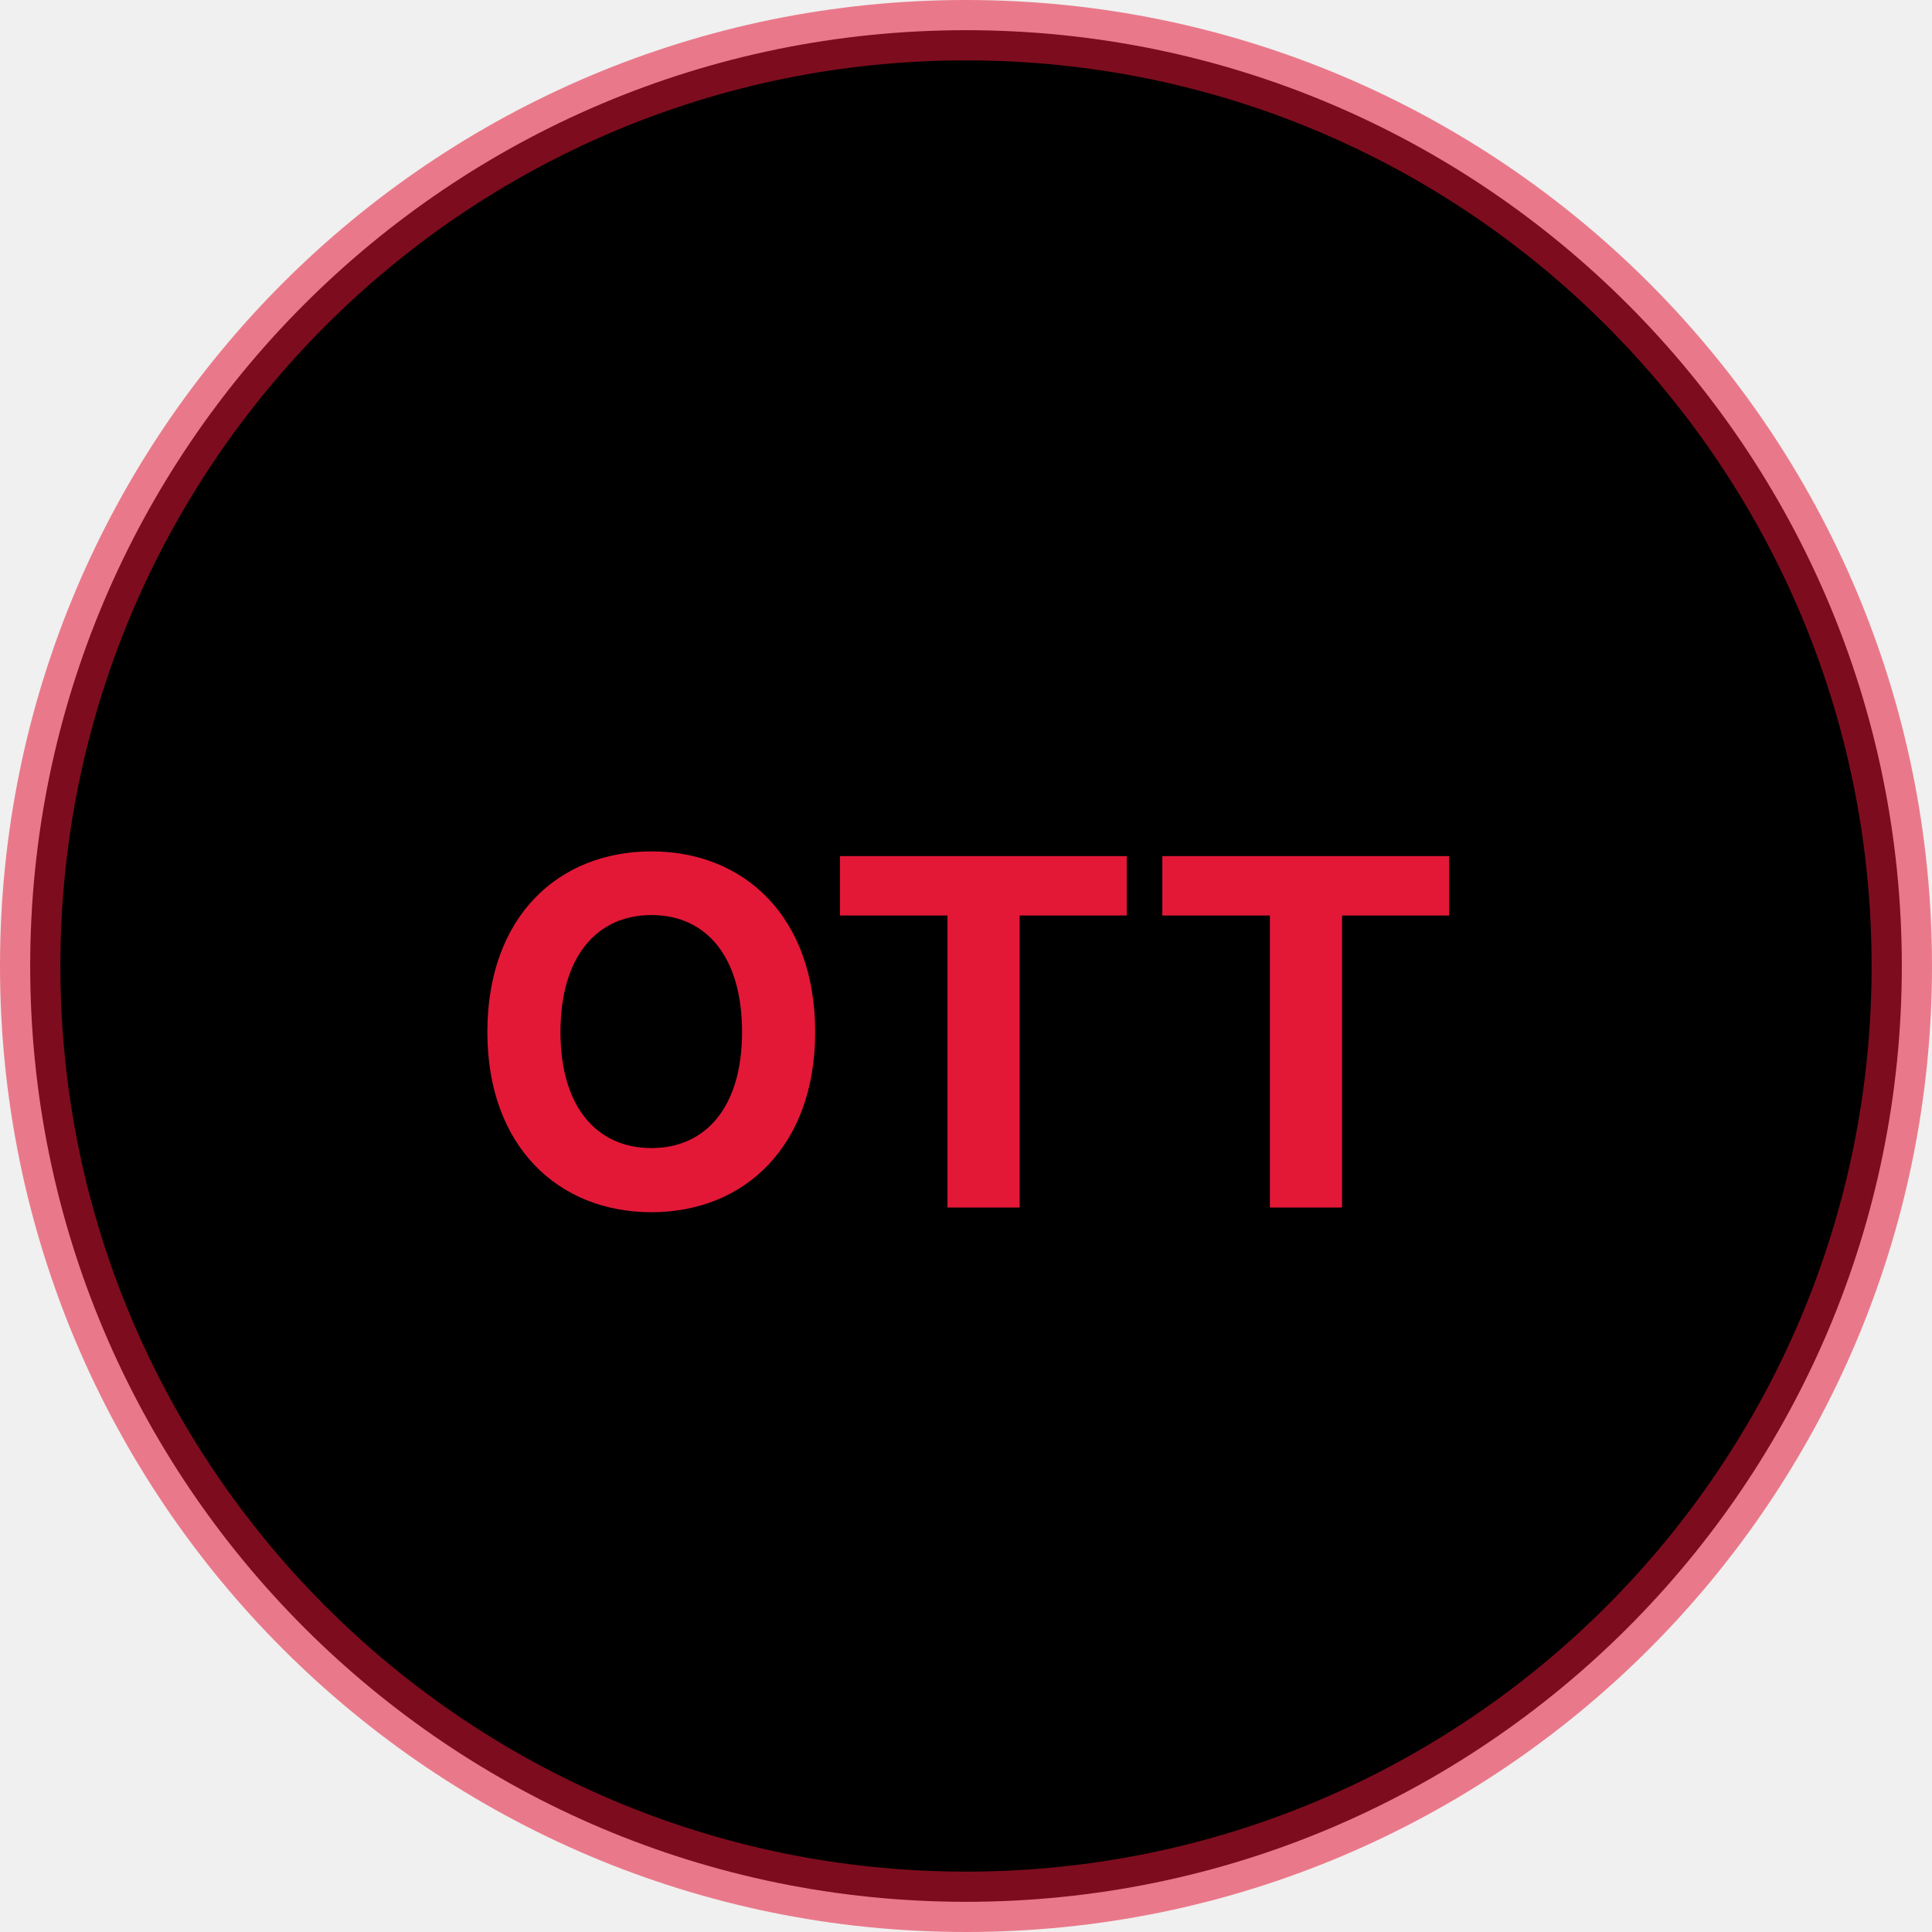
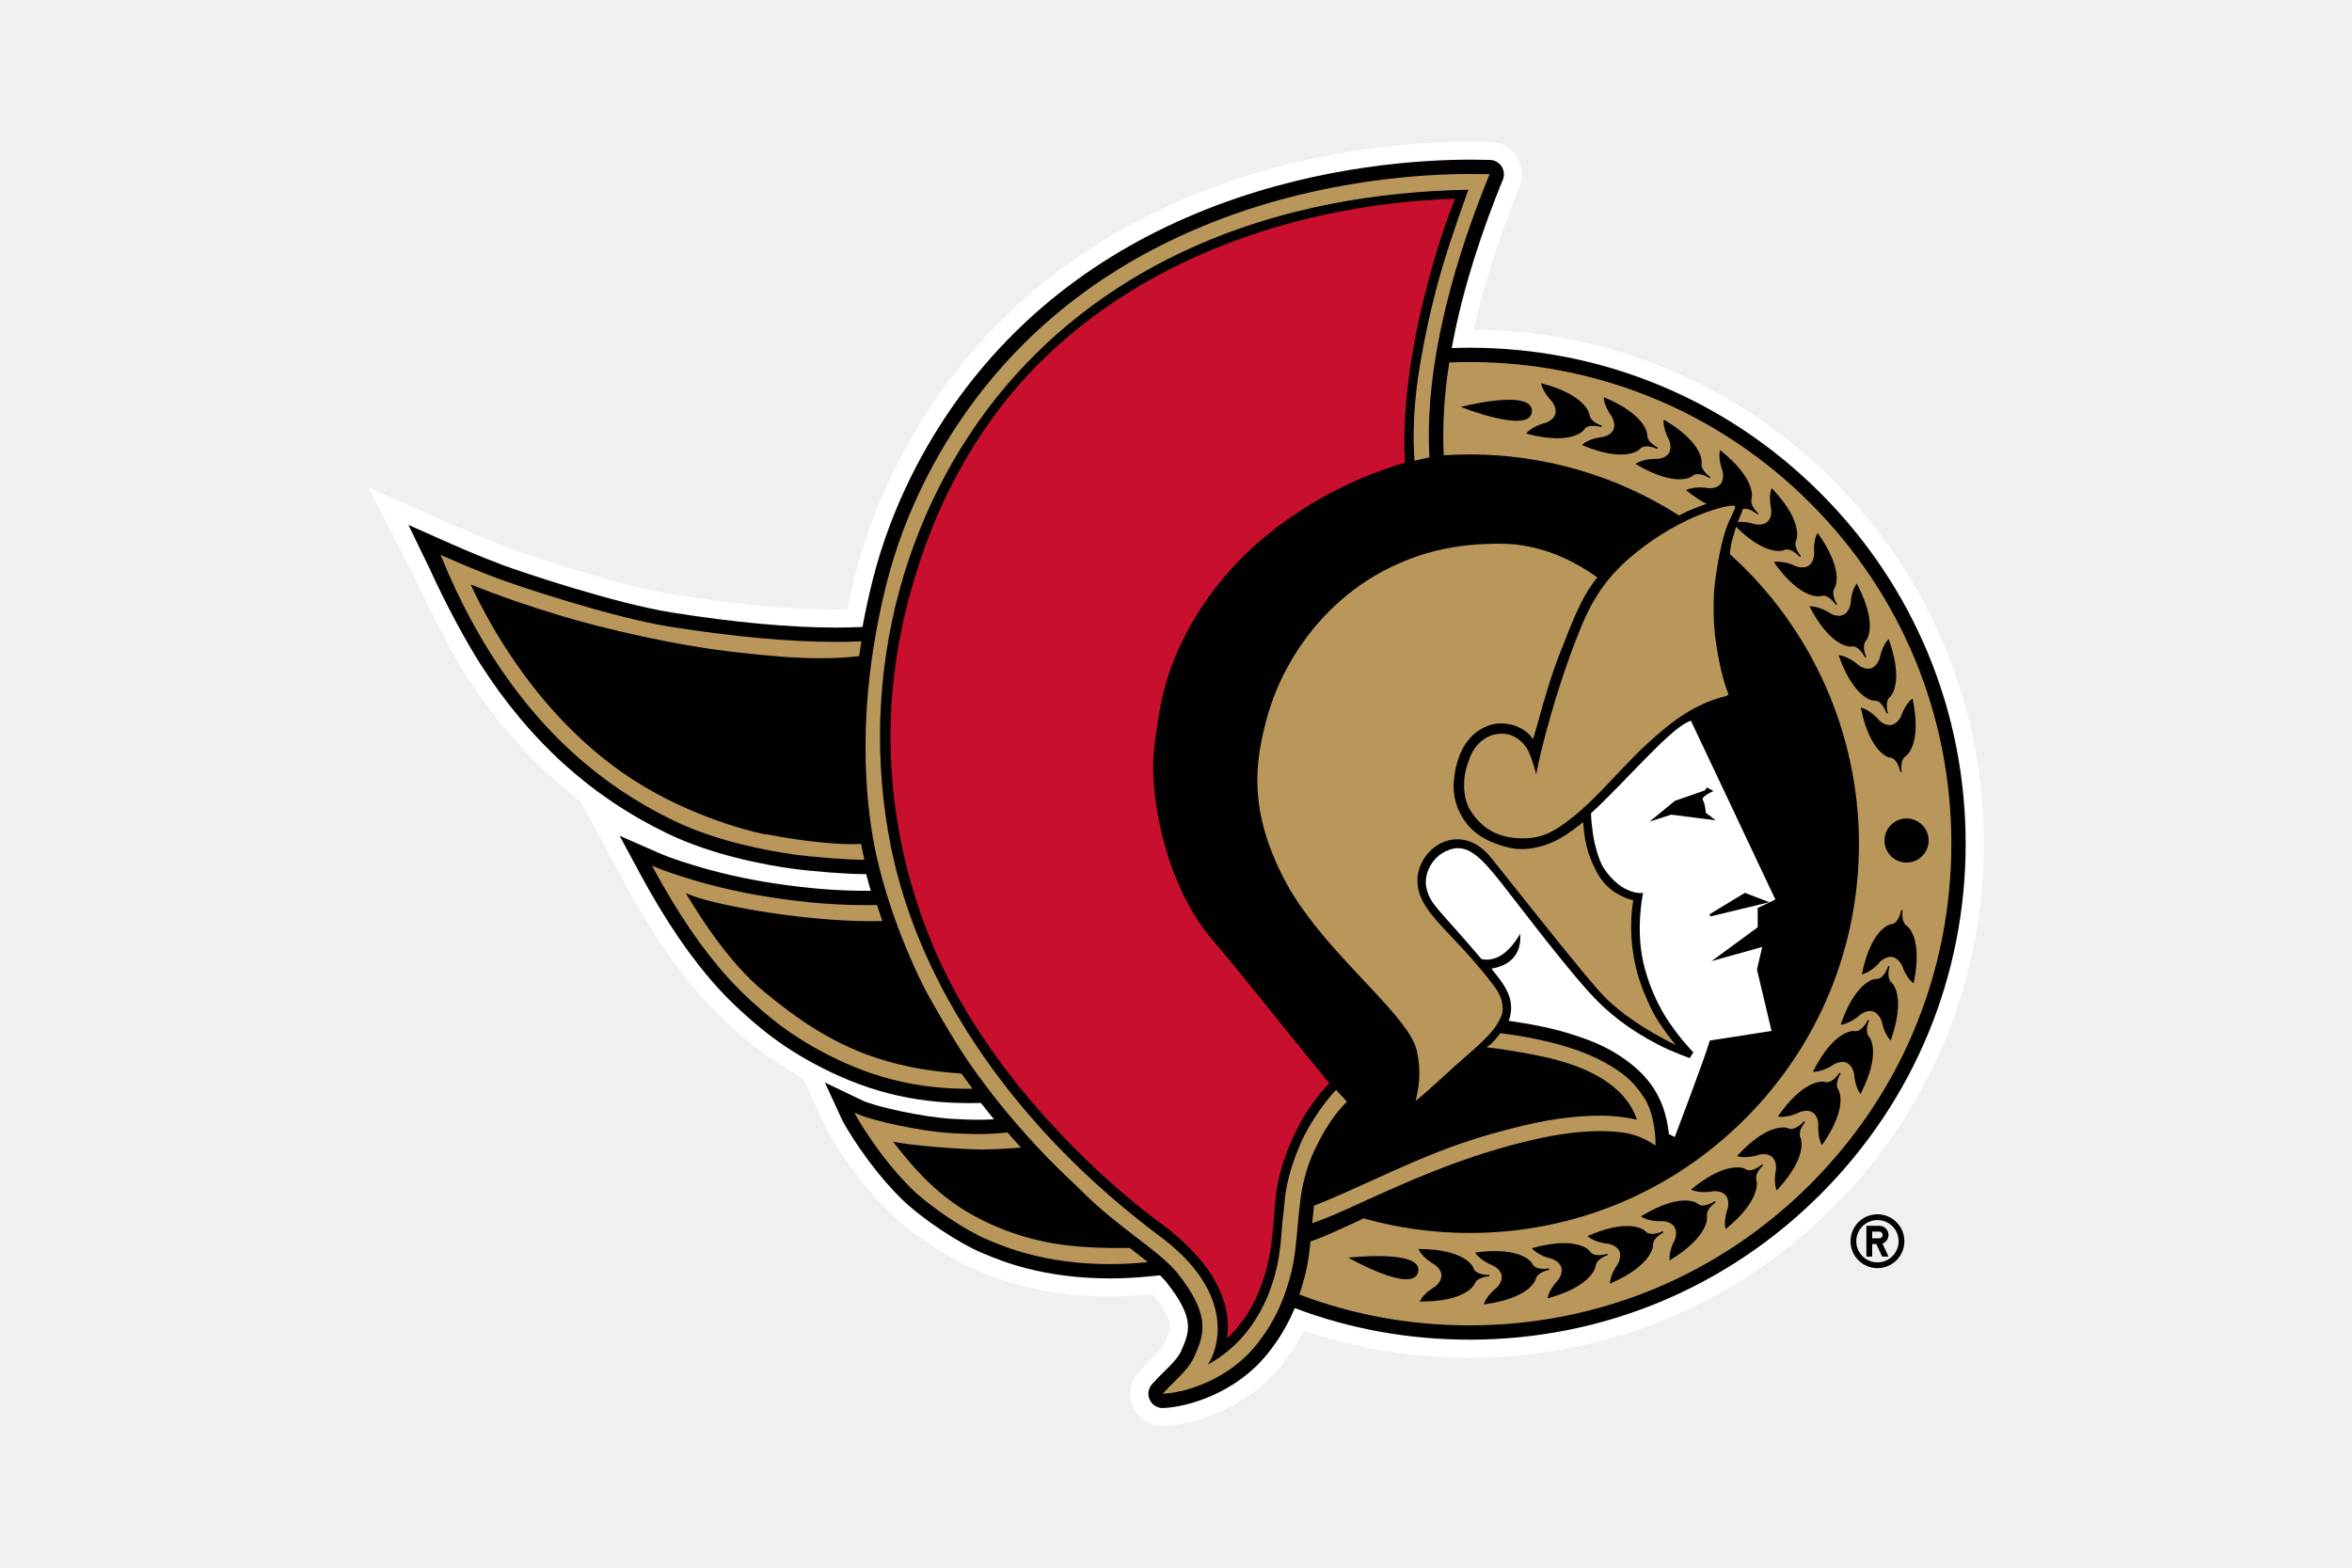
- <svg xmlns="http://www.w3.org/2000/svg" viewBox="0 0 64 64" role="img" aria-label="Ottawa Senators">
-   <circle cx="32" cy="32" r="31" fill="#000" />
-   <circle cx="32" cy="32" r="31" fill="none" stroke="rgba(227,24,55,0.55)" stroke-width="2" />
-   <text x="32" y="40" text-anchor="middle" font-family="system-ui,-apple-system,sans-serif" font-size="16" font-weight="700" fill="#E31837">OTT</text>
+ <svg xmlns="http://www.w3.org/2000/svg" viewBox="0 0 960 640">
+   <path fill="#fff" d="M748.218 196.054c-39.23-39.226-91.255-61.013-146.66-61.453 3.991-18.268 10.201-37.769 18.534-58.125l.153-.385a13.22 13.22 0 0 0-1.19-12.201 13.22 13.22 0 0 0-10.702-5.964l-.388-.01q-3.76-.105-7.523-.105c-20.775 0-62.212 2.477-106.325 19.078-46.614 17.54-83.895 45.824-110.819 84.073-11.098 15.769-26.052 41.428-34.258 74.118a309 309 0 0 0-3.119 13.714q-2.297.045-4.613.044c-18.42 0-40.6-2.032-65.91-6.053-22.485-3.576-59.93-16.1-67.977-19.144a396 396 0 0 1-17.444-7.091l-6.793-3-32.864-14.592 19.746 38.471c7.68 16.376 14.696 29.642 19.855 37.7 13.44 20.985 28.97 38.188 46.988 51.964l17.967 33.274c10.57 19.602 21.281 35.274 32.737 47.921 6.375 7.034 13.432 13.209 18.224 17.147 6.602 5.429 13.98 10.387 21.934 14.735l9.36 20.295c.985 2.128 10.858 19.549 25.462 34.019 9.428 9.34 26.117 19.986 35.14 23.675l1.111.467c6.874 2.913 25.128 10.645 54.188 10.645 5.374 0 11.02-.293 16.79-.864l.733-.074c4.351 5.534 6.62 9.669 6.933 12.62.231 2.124-.575 4.095-2.145 7.64-.824 1.662-2.922 3.728-5.35 6.123l-.097.096c-1.448 1.431-3.09 3.053-4.696 4.85l-.467.522a13.15 13.15 0 0 0-2.037 14.575c2.198 4.513 6.86 7.43 11.88 7.43.274 0 .548-.008.832-.022l.694-.047c10.51-.659 32.204-6.59 46.844-24.653 3.671-4.53 6.764-9.235 9.35-14.25 21.515 7.339 44.2 11.058 67.544 11.058 56.051 0 108.742-21.83 148.378-61.461 39.632-39.64 61.462-92.332 61.462-148.383s-21.83-108.741-61.462-148.377Z" />
+   <path fill="#010101" d="M743.012 201.261c-38.245-38.245-89.088-59.304-143.176-59.304-2.376 0-4.827.053-7.291.14 4.614-25.267 13.039-49.605 20.724-68.39l.152-.38a5.8 5.8 0 0 0 .404-2.764 5.843 5.843 0 0 0-5.663-5.278l-.402-.008q-3.657-.105-7.316-.106c-20.274 0-60.713 2.42-103.732 18.608-45.205 17.008-81.335 44.403-107.391 81.422-10.74 15.254-25.21 40.076-33.142 71.671a303 303 0 0 0-4.143 19.082l-.711.031c-3.266.144-6.636.218-10.016.218-18.81 0-41.376-2.067-67.07-6.145-23.034-3.662-61.227-16.431-69.425-19.531a411 411 0 0 1-20.082-8.235l-3.114-1.376-14.91-6.625 8.635 17.836c7.388 16.205 15.442 30.696 20.78 39.033 20.108 31.399 45.034 53.992 76.2 69.068 18.413 8.905 39.75 12.825 50.832 14.369 8.298 1.155 22.436 2.245 29.09 2.245h.009l1.283-.012a213 213 0 0 0 1.892 6.837q-.597.002-1.186.004c-12.7 0-24.133-.911-38.24-3.043-11.674-1.766-22.581-4.239-33.343-7.548-4.64-1.431-9.476-2.993-13.45-4.732l-16.322-7.153 8.465 15.678c10.29 19.07 20.666 34.272 31.716 46.469 6.075 6.702 12.839 12.62 17.444 16.406 6.384 5.25 13.544 10.038 21.28 14.233 20.884 11.308 40.557 16.355 63.778 16.355q.444-.002.902-.009l3.917-.036q2.61 3.357 5.31 6.642a96 96 0 0 1-6.357.201c-3.018 0-6.467-.123-10.85-.38-11.77-.693-31.141-4.94-36.47-7.483l-15.332-7.339 7.12 15.442c.873 1.874 10.336 18.376 23.968 31.882 8.56 8.477 24.399 18.681 32.803 22.114l1.138.479c6.493 2.752 23.748 10.06 51.309 10.06h.004c5.134 0 10.532-.278 16.057-.827l4.409-.441c1.016.994 1.906 1.958 2.642 2.886 11.732 14.836 9.428 20.16 5.883 28.163-1.352 2.839-3.907 5.355-6.864 8.273l-.086.086c-1.444 1.426-2.936 2.896-4.388 4.523l-.467.519a5.842 5.842 0 0 0 1.18 8.797c.946.614 2.05.94 3.177.94.122 0 .244 0 .37-.008l.694-.05c9.31-.58 28.55-5.86 41.585-21.938 5.285-6.52 8.77-12.864 11.23-18.82 22.57 8.559 46.586 12.903 71.382 12.903 54.083 0 104.93-21.063 143.175-59.308 38.245-38.244 59.303-89.092 59.303-143.171S781.257 239.505 743.01 201.26" />
+   <path fill="#b9975b" d="M796.471 344.433c0 52.523-20.453 101.901-57.594 139.043-37.137 37.136-86.514 57.593-139.037 57.593-24.185 0-47.533-4.239-69.472-12.581a112 112 0 0 0 2.363-8.081c1.082-4.221 1.688-8.817 2.177-13.658 2.032-.606 4.783-1.626 10.252-4.086 6.489-2.922 10.74-4.941 11.425-5.264 14.007 3.951 28.559 5.957 43.255 5.957 42.449 0 82.355-16.532 112.375-46.548 30.015-30.015 46.547-69.925 46.547-112.374 0-44.956-19.166-87.993-52.587-118.105-.022-.532-.052-2.926.968-6.306.244-.806.493-1.674.737-2.533.245-.868.48-1.688.711-2.447 12.001 12.001 18.987 9.781 19.235 9.668a2.9 2.9 0 0 1 1.501-.405c2.459 0 5.006 2.769 5.289 3.083l.036.043.043-.047-.043.039.2-.21.205-.213v-.005c-.349-.396-3.197-3.801-1.866-6.476.126-.296 2.956-7.439-9.729-20.909l-.315-.336-.174.427c-.048.123-1.133 2.948-.061 7.984l.043.332c0 .03.345 2.882-1.233 4.675-.855.972-2.137 1.465-3.799 1.465l-1.369-.096c-2.133-.68-4.178-1.024-6.075-1.024l-1.22.052c.226-.576.483-1.169.78-1.805.545-1.174 1.06-2.36 1.317-3.493l.798-.127c2.316 0 4.871 2.101 5.172 2.355l.043.039.035-.053-.039.049.175-.24.169-.24c-.378-.331-3.693-3.323-2.738-6.154.083-.313 1.901-7.779-12.524-19.37l-.363-.292-.109.449c-.03.126-.714 3.079 1.043 7.919l.083.319c.008.03.798 3.021-.733 5.023-.933 1.226-2.555 1.849-4.766 1.853a22 22 0 0 0-3.772-.34c-3.384 0-5.168.877-5.242.916l-.409.205.361.288c2.97 2.359 5.595 4.051 7.946 5.316l-.764.288c-.68.257-1.378.528-2.124.793a83 83 0 0 0-4.84 1.945 37 37 0 0 0-3.397 1.731c-25.515-16.322-55.086-24.952-85.521-24.952-3.501 0-7.038.117-10.55.348-.657-12.41.272-25.222 2.234-37.882 2.769-.118 5.552-.179 8.316-.179 52.523 0 101.9 20.457 139.037 57.594 37.14 37.14 57.594 86.519 57.594 139.041" />
+   <path fill="#fff" d="m719.267 386.601-2.137 9.206 5.953 25.079s-17.421 2.73-25.175 3.898c-2.384 8.003-14.33 39.405-14.33 39.405l-2.39-1.181c-1.735-17.157-10.666-25.93-20.866-32.498-5.725-3.68-12.267-6.205-18.507-8.189-8.43-2.678-17.178-4.3-26.026-5.596 1.527-3.592 1.103-7.923-.005-10.631-1.814-4.449-4.552-7.474-7.025-10.632 10.89-1.854 12.15-9.555 11.714-14.251-1.374 2.398-7.196 12.249-15.791 10.309-17.665-20.815-20.675-21.944-22.384-28.66-1.221-4.796 1.033-10.963 6.075-14.369 9.218-5.729 14.971.088 24.298 11.815 4.959 6.231 22.868 29.993 34.643 43.351 9.004 10.221 18.014 16.796 29.178 22.645 6.136 3.218 13.218 5.643 13.218 5.643l1.465-2.342s-8.735-8.704-14.3-19.763c-2.734-5.429-4.8-11.19-6.105-16.807-3.252-14.033-.126-28.498-.126-28.498s-8.273 1.365-15.974-9.982c-2.018-2.974-3.911-9.908-4.51-14.325-.422-3.149-.72-5.591-.766-8.22 14.155-12.913 33.426-36.013 40.8-37.726 2.228 4.627 34.442 72.94 34.442 72.94l-7.222 3.465.03 7.86-18.855 13.828z" />
+   <path fill="#c8102e" d="M500.813 546.423a33 33 0 0 0 .148-1.208c.942-9.157-1.683-15.502-4.212-20.727-2.386-4.927-5.53-8.708-8.548-12.159-5.385-6.169-12.446-11.555-16.17-14.215-.64-.458-64.305-46.517-91.748-113.29-21.063-51.209-18.507-96.855-12.66-126.13 1.933-9.676 4.328-18.742 7.536-28.546l.1-.322c11.452-35.031 28.652-59.146 41.063-73.209 40.215-45.585 104.795-73.01 177.559-75.5-5.267 13.14-10.121 29.283-14.446 48.056-.807 3.515-7.723 34.49-5.975 59.709-22.353 6.637-42.405 17.509-59.617 32.331-11.988 10.322-22.606 23.741-29.902 37.783-9.28 17.87-11.072 32.383-12.381 42.98a323 323 0 0 1-.467 3.68c-2.045 15.229 2.944 53.892 24.168 78.51 5.818 6.754 13.894 16.772 24.12 29.448l.13.165c6.8 8.43 14.47 17.941 23.1 28.507-3.108 3.122-10.011 10.48-16.083 24.875-3.035 7.195-4.957 14.15-5.716 20.666-.301 2.565-.511 5.254-.738 8.093-.61 7.75-1.294 16.48-4.015 25.127-1.82 5.787-3.912 10.484-6.581 14.779-2.477 3.995-5.573 7.75-8.665 10.597" />
+   <path fill="#010101" d="m712.197 364.507-14.44 8.743.359.873 24.076-5.8zM696.246 331.8s-.231-3.693-1.2-5.145c-.967-1.452 4.335-3.716 4.335-3.716l-2.743-1.499-.663 1.19-12.38 4.334-10.318 8.46 8.849-2.847 18.18 2.32zM646.422 175.615c.619-1.186 1.919-1.783 3.859-1.783 1.584 0 3.044.409 3.323.492l.057.013.078-.278.035-.297c-.484-.152-4.719-1.548-4.993-4.527-.052-.322-1.4-7.884-19.275-12.672l-.445-.118.079.453c.021.131.588 3.119 4.169 6.847l.192.236c.017.026 1.945 2.45 1.352 4.897-.363 1.499-1.596 2.72-3.615 3.615-5.705 1.426-7.923 4.052-8.016 4.165l-.292.357.444.114c4.54 1.19 8.645 1.792 12.194 1.792 8.15 0 10.719-3.127 10.854-3.306" />
+   <path fill="#010101" d="M672.15 182.21c1.928 0 3.899.85 4.278 1.02l.053.026.122-.271.074-.286c-.458-.219-4.461-2.186-4.327-5.173-.004-.323-.291-8.002-17.334-15.206l-.426-.179.016.458c.005.132.153 3.166 3.176 7.348l.16.271c.017.026 1.592 2.694.668 5.036-.567 1.431-1.958 2.473-4.082 3.079-5.843.623-8.403 2.921-8.513 3.022l-.34.31.428.178c5.94 2.468 11.146 3.724 15.485 3.724 5.359 0 7.427-1.923 7.549-2.045.623-.872 1.639-1.312 3.013-1.312" />
+   <path fill="#010101" d="M694.559 188.993c.04-.318.811-7.962-15.076-17.452l-.396-.24-.049.463c-.012.13-.283 3.148 2.129 7.701l.126.301c.013.03 1.208 2.886-.034 5.08-.76 1.339-2.281 2.177-4.466 2.486l-.785-.013c-5.351 0-7.954 1.757-8.063 1.832l-.38.257.398.235c8.429 4.976 14.146 6.022 17.456 6.022 3.466-.004 5.019-1.094 5.129-1.177.588-.623 1.394-.942 2.393-.942 2.171 0 4.579 1.483 4.863 1.661l.052.031.157-.249.114-.274c-.424-.275-4.118-2.778-3.568-5.722m48.429 54.392 1.112-.227c2.608 0 4.98 3.428 5.242 3.82l.03.043.245-.165.213-.205c-.275-.423-2.647-4.203-.955-6.672.166-.279 3.955-6.96-6.741-22.056l-.271-.376-.231.402c-.061.108-1.54 2.772-1.16 7.931l-.008.297c0 .222-.118 5.465-4.82 5.465-.723 0-1.53-.127-2.354-.354-3.602-1.732-6.36-1.989-7.675-1.989-.73 0-1.134.074-1.151.079l-.454.087.27.375c8.818 12.289 15.463 13.619 17.914 13.619z" />
+   <path fill="#010101" d="m755.426 263.974.737-.096c2.782 0 4.832 4.068 5.059 4.531l.025.047.263-.126.244-.179c-.218-.454-2.041-4.531-.027-6.738.205-.252 4.88-6.35-3.637-22.777l-.213-.409-.28.366c-.083.105-1.901 2.525-2.246 7.661l-.047.332c-.035.197-.781 4.802-4.744 4.802-.93 0-1.976-.258-3.066-.733-4.466-2.961-7.758-3.113-8.374-3.113l-.566.026.213.405c8.177 15.564 15.665 16.009 16.493 16.009z" />
+   <path fill="#010101" d="m764.899 286.085.358-.022c2.99 0 4.588 4.653 4.77 5.207l.018.06.279-.095.267-.135c-.148-.484-1.396-4.771.907-6.681.236-.223 5.708-5.617-.458-23.06l-.153-.436-.331.323c-.096.091-2.237 2.241-3.288 7.295l-.088.305c-.013.039-1.27 4.143-4.705 4.143-1.1 0-2.315-.409-3.59-1.195-4.404-3.894-7.827-4.239-7.971-4.248l-.462-.043.16.436c6.26 17.413 13.913 18.124 14.287 18.146" />
+   <path fill="#010101" d="M767.247 294.306c-3.82-4.462-7.169-5.277-7.308-5.312l-.445-.101.092.45c3.798 18.11 11.277 19.872 11.647 19.946 3.24.062 4.253 5.233 4.361 5.844l.013.061.288-.052.28-.105c-.08-.498-.725-4.915 1.822-6.489.262-.183 6.428-4.771 2.73-22.903l-.096-.45-.37.275c-.1.079-2.526 1.915-4.262 6.773l-.126.283c-.017.039-1.63 3.502-4.657 3.502-1.256 0-2.604-.593-3.969-1.723M625.263 168.077c.654-9.681-29.043-1.958-29.043-1.958s28.41 11.317 29.043 1.958m-17.387 352.715.058.284v-.036l.008.036-.017-.589-.258.004c-.955 0-5.734-.152-6.415-3.174-.122-.297-3.332-7.279-21.83-7.427h-.463l.193.419c.056.131 1.513 3.244 6.602 6.083 1.762 1.418 2.63 2.917 2.59 4.462-.066 2.515-2.56 4.352-2.586 4.373l-.161.126c-4.496 2.683-5.835 5.452-5.891 5.57l-.197.417.633.005c18.354 0 21.612-6.907 21.747-7.216 1.038-2.792 5.49-3.036 5.996-3.053z" />
+   <path fill="#010101" d="m632.328 518.423-.048-.279.096.271-.005-.032.014.031-.1-.579-.058.008.049.187v.092l-.049-.279c-.217.034-1.011.152-2.001.152-1.871 0-4.244-.401-4.985-2.381-.122-.2-3.083-4.871-15.097-4.871-2.324 0-4.867.18-7.557.533l-.453.06.244.389c.078.123 1.953 3.004 7.382 5.111 1.942 1.163 3.009 2.529 3.179 4.06.284 2.507-1.931 4.666-1.953 4.687l-.248.236c-3.995 3.241-4.924 6.127-4.959 6.249l-.139.44.458-.061c18.332-2.512 20.617-9.846 20.71-10.178.64-2.896 4.997-3.754 5.516-3.846z" />
+   <path fill="#010101" d="m656.044 511.844-.061.016c-.296.093-1.81.537-3.423.537-1.876 0-3.149-.585-3.798-1.783-.101-.127-2.626-3.123-10.463-3.123-3.646 0-7.875.658-12.572 1.954l-.444.122.296.353c.096.109 2.351 2.708 8.024 4.042 2.076.885 3.323 2.09 3.707 3.585.628 2.438-1.27 4.889-1.291 4.915l-.178.231c-3.537 3.777-4.065 6.776-4.087 6.903l-.074.458.445-.127c17.81-5.014 19.061-12.598 19.109-12.934.231-2.966 4.453-4.418 4.933-4.574l-.088-.271.135.258-.009-.03.018.025z" />
+   <path fill="#010101" d="m678.749 502.625-.052.026.1.166.026.087-.126-.253c-.384.179-2.398 1.078-4.348 1.078-1.33 0-2.325-.428-2.983-1.313-.082-.079-2.105-1.906-7.252-1.906-4.395 0-9.685 1.321-15.72 3.929l-.424.184.344.304c.105.096 2.696 2.36 8.5 2.901 2.18.588 3.585 1.609 4.169 3.035.955 2.328-.584 5.019-.602 5.041l-.095.192c-3.027 4.264-3.14 7.34-3.14 7.47l-.013.462.423-.188c16.946-7.426 17.142-15.109 17.138-15.45-.175-2.965 3.801-4.988 4.26-5.211l-.123-.257.167.235-.013-.026.017.026z" />
+   <path fill="#010101" d="m699.966 490.364-.044.031.117.153.036.087-.153-.24c-.27.179-2.712 1.727-4.91 1.727-.969 0-1.758-.305-2.39-.942-.061-.044-1.565-1.077-4.888-1.077-3.332 0-9.093 1.082-17.587 6.249l-.394.239.385.254c.104.069 2.63 1.727 7.77 1.727l1.047-.027c2.241.279 3.773 1.099 4.553 2.429 1.27 2.176.113 5.05.1 5.08l-.069.192c-2.412 4.645-2.098 7.71-2.081 7.842l.053.458.392-.24c15.76-9.699 14.893-17.33 14.844-17.67-.584-2.914 3.079-5.469 3.498-5.748l-.157-.24.196.213-.018-.03.027.027z" />
+   <path fill="#010101" d="m719.285 475.293-.044.036v.004c-.296.253-2.856 2.425-5.194 2.425a3.02 3.02 0 0 1-1.922-.651c-.04-.017-1.056-.527-3.075-.527-3.532 0-9.607 1.522-18.472 8.757l-.354.292.414.2c.07.036 1.78.846 5.006.846 1.279 0 2.63-.126 3.965-.384h.166c2.184 0 3.763.611 4.687 1.806 1.54 1.98.798 4.963.79 4.993l-.043.201c-1.75 4.933-1.008 7.923-.978 8.054l.114.445.357-.292c14.269-11.778 12.354-19.222 12.263-19.55-.985-2.808 2.289-5.839 2.665-6.179l-.19-.209.229.178-.022-.026.026.022z" />
+   <path fill="#010101" d="m736.339 457.699-.035.043c-.288.332-2.821 3.153-5.29 3.153a3 3 0 0 1-1.508-.41c-.027-.008-.603-.205-1.684-.205-2.996 0-9.385 1.474-18.525 11.325l-.31.34.432.145c.04.008.999.313 2.744.313 1.944 0 4.05-.37 6.204-1.089 2.368-.363 4.152.078 5.25 1.307 1.585 1.775 1.283 4.61 1.279 4.64l-.04.336c-1.007 5.046.119 7.858.166 7.981l.18.426.308-.34c12.512-13.636 9.59-20.744 9.45-21.058-1.36-2.643 1.466-6.096 1.789-6.48l-.213-.187.248.147-.026-.021.03.017z" />
+   <path fill="#010101" d="m750.803 437.915-.031.048c-.27.41-2.607 3.886-5.224 3.886l-1.134-.227-.658-.048c-1.915 0-8.853.999-17.82 13.854l-.26.38.454.078c.012.005.37.066 1.016.066 1.333 0 4.12-.275 7.74-2.071.898-.271 1.73-.407 2.473-.407 4.617 0 4.805 5.177 4.809 5.4l.009.262c-.314 5.189 1.204 7.844 1.269 7.953l.235.402.258-.385c10.505-15.231 6.628-21.864 6.45-22.152-1.71-2.425.598-6.223.876-6.673h.004l-.24-.152.267.109-.031-.017.035.013z" />
+   <path fill="#010101" d="m762.908 416.626-.257-.117.278.074-.03-.017.031.008-.532-.244-.027.052c-.222.475-2.236 4.592-5.032 4.592l-.759-.096h-.077c-.825 0-8.291.454-16.314 16.223l-.167.431h.48c.611 0 3.886-.157 8.33-3.192 1.159-.532 2.224-.803 3.17-.803 3.907 0 4.705 4.544 4.736 4.736l.057.336c.41 5.129 2.263 7.527 2.341 7.631l.288.363.205-.415c8.303-16.54 3.55-22.571 3.332-22.838-2.037-2.167-.263-6.266-.053-6.724" />
+   <path fill="#010101" d="M771.238 394.579v-.004l-.27-.088.288.04-.031-.008h.03l-.557-.171-.017.053c-.175.549-1.75 5.246-4.762 5.246l-.385-.022c-.322.026-7.967.789-14.111 18.246l-.153.435.458-.043c.144-.013 3.567-.383 7.902-4.274 1.32-.832 2.547-1.251 3.649-1.251 3.41 0 4.693 4.072 4.706 4.112l.07.187c1.077 5.129 3.262 7.297 3.358 7.388l.33.322.153-.436c6.045-17.491.537-22.841.289-23.077-2.294-1.875-1.1-6.14-.947-6.655" />
+   <path fill="#010101" d="M778.402 378.097c-2.53-1.562-1.89-5.984-1.811-6.481l-.28-.048.228-.008.06.008-.03-.008h.03l-.574-.097-.008.057h-.005c-.105.598-1.112 5.783-4.413 5.857-.314.066-7.79 1.835-11.574 19.951l-.096.449.449-.105c.139-.035 3.485-.845 7.266-5.28 1.399-1.17 2.751-1.758 4.006-1.758 3.024 0 4.641 3.458 4.658 3.493l.092.183c1.74 4.936 4.199 6.799 4.304 6.873l.37.275.092-.454c3.685-18.132-2.486-22.712-2.765-22.907M550.33 513.435s26.653 15.207 28.55 5.687c1.832-9.197-28.55-5.687-28.55-5.687M778.312 334.13a9.01 9.01 0 1 0 0 18.018 9.01 9.01 0 0 0 0-18.018" />
+   <path fill="#b9975b" d="M556.66 400.304c9.241 9.837 17.387 18.52 20.518 25.432q.249.55.458 1.081.228.602.41 1.217.14.465.24.916a44 44 0 0 1 .954 6.458q.098 1.493.097 2.865a39 39 0 0 1-.11 2.752 39 39 0 0 1-.2 2.032l-.078.602c-.306 2.18-.738 4.099-1.13 5.791 3.083-2.525 7.391-6.38 10.767-9.45l.894-.815c1.155-1.06 2.163-1.984 2.913-2.678q.613-.569 1.247-1.138.64-.572 1.3-1.155c.881-.781 1.797-1.575 2.734-2.39 3.507-3.057 7.086-6.171 9.86-9.167 1.657-1.792 3.031-3.546 3.916-5.211l.266-.489c.999-1.853 1.67-3.109 1.63-5.315a13.5 13.5 0 0 0-.147-1.701 13 13 0 0 0-.873-3.188c-.702-1.661-1.748-3.227-3.179-5.098a174 174 0 0 0-4.457-5.604 214 214 0 0 0-5.236-6.061q-1.122-1.244-2.255-2.477-.684-.743-1.374-1.478c-.362-.393-.729-.781-1.086-1.17q-.655-.692-1.294-1.373-.113-.123-.223-.24-.427-.45-.847-.893-.456-.488-.907-.96c-5.978-6.353-10.169-11.028-11.957-16.209a15 15 0 0 1-.697-2.678c-.036-.183-.053-.37-.079-.558q-.013-.09-.022-.174a19 19 0 0 1-.096-4.208c1.901-13.171 18.368-21.992 30.012-7.348l4.547 5.656s21.43 27.046 32.882 40.922l5.895 6.955c.214.227.397.428.554.584 9.66 11.348 27.277 20.331 31.503 22.272-.305-.363-.658-.781-1.043-1.247-2.105-2.573-5.206-6.655-7.753-11.178a48 48 0 0 1-1.923-3.776q-.17-.375-.34-.754a134 134 0 0 1-1.923-4.465c-1.235-3.053-2.394-6.408-3.323-10.288a70 70 0 0 1-1.16-6.044l-.053-.349q-.144-1.048-.262-2.055a99 99 0 0 1-.143-1.382q-.099-1.019-.162-2.041-.007-.07-.008-.139a54 54 0 0 1-.101-2.007 71 71 0 0 1-.048-2.99 66 66 0 0 1 .07-2.7 60 60 0 0 1 .475-5.486c.127-.99.258-1.722.341-2.163a21 21 0 0 1-2.491-.75c-2.202-.807-5.289-2.307-8.098-4.99a21 21 0 0 1-3.851-4.957c-2.812-5.011-5.476-11.051-6.004-21.186-.646.476-1.286.964-1.936 1.457-2.94 2.229-5.979 4.539-9.751 6.323-2.059.973-5.839 2.486-10.332 3.001-.993.113-2.023.183-3.078.183-.877 0-1.745-.048-2.59-.139a21 21 0 0 1-2.469-.424c-10.714-2.486-17.325-7.457-20.809-15.638a24 24 0 0 1-1.662-5.795 25 25 0 0 1-.27-2.991 24 24 0 0 1 .109-3.048c.213-2.234.602-4.654 1.273-7.065a31 31 0 0 1 1.068-3.202 25.4 25.4 0 0 1 2.352-4.557c.317-.479.653-.95 1.011-1.404a19.3 19.3 0 0 1 3.087-3.144 18 18 0 0 1 2.268-1.565q.406-.242.833-.463.87-.45 1.779-.815.654-.26 1.33-.459a15.5 15.5 0 0 1 4.287-.588c5.421 0 10.575 2.595 12.956 6.419.082-.227.165-.475.257-.737.623-1.853 1.4-4.626 2.311-7.902 2.085-7.47 4.932-17.7 8.849-27.425q.874-2.177 1.731-4.361.662-1.702 1.34-3.397c3.165-7.941 6.623-15.882 11.803-22.214-7.204-5.159-13.963-8.386-19.872-10.401a51 51 0 0 0-1.46-.479c-9.129-2.879-16.053-2.879-19.193-2.879l-1.125.005c-11.81.157-22.096 1.792-31.883 5.141a95 95 0 0 0-10.466 4.321q-1.347.654-2.695 1.352c-.427.227-.858.441-1.29.672-7.849 4.23-15.088 9.69-21.478 16.096q-.023.028-.047.048c-8.692 8.722-15.817 19.183-20.788 30.622a97 97 0 0 0-4.894 14.172c-1.35 5.198-2.603 10.742-3.196 16.803a75 75 0 0 0-.366 7.54c.008 3.253.235 6.65.754 10.221q.308 2.138.763 4.362a82 82 0 0 0 1.955 7.609c1.853 6.07 4.557 12.594 8.377 19.646 1.744 3.218 3.746 6.397 5.91 9.524 7.478 10.798 17.033 20.985 25.697 30.213" />
+   <path fill="#b9975b" d="m608.007 71.128-.415-.009a241 241 0 0 0-7.151-.1c-19.877 0-59.517 2.367-101.674 18.232-44.084 16.585-79.302 43.273-104.668 79.316-10.454 14.853-24.535 39.007-32.254 69.729-12.759 50.808-8.482 89.341-4.796 107.783 3.571 17.911 11.49 40.146 20.657 58.03 1.84 3.597 11.238 20.138 17.478 29.191a295 295 0 0 0 20.723 26.637c9.912 11.337 16.201 17.299 21.25 22.096 1.732 1.639 3.227 3.056 4.654 4.487 7.208 7.239 15.101 13.306 22.065 18.656 7.117 5.468 13.262 10.191 16.851 14.726 13.955 17.645 10.549 25.328 6.611 34.224-1.793 3.803-4.841 6.812-8.072 9.996-1.409 1.39-2.865 2.825-4.225 4.342l-.463.524.698-.048c8.359-.523 25.65-5.281 37.411-19.785 8.718-10.758 12.163-21.098 14.383-29.789 1.386-5.425 1.958-11.788 2.564-18.517.352-3.954.724-8.036 1.268-12.048.885-6.463 2.857-13.297 5.408-18.752 4.125-8.84 8.547-15.502 13.48-20.339-1.518-1.553-2.992-3.157-4.457-4.771-5.285 5.517-11.552 14.971-14.617 22.162-5.5 12.908-6.159 20.4-6.638 25.873-.127 1.47-.24 2.739-.428 3.955-.2 1.309-.317 3.001-.462 4.959-.549 7.566-1.466 20.225-8.865 33.639-5.211 9.437-12.202 16.506-21.346 21.581 2.214-3.17 4.639-9.61 3.919-17.561-1.382-15.328-13.265-27.198-22.99-34.454-29.566-22.079-54.223-47.329-73.279-75.051-18.713-27.22-31.132-55.491-36.919-84.029-7.039-34.746-5.844-71.12 3.454-105.205 8.991-32.95 25.345-63.254 47.293-87.645 43.234-48.055 107.15-74.229 184.856-75.712l-.898 2.538c-4.182 11.831-8.503 24.068-12.071 37.547-2.765 10.453-5.019 21.006-6.894 32.27-2.207 13.297-2.996 27.09-2.081 38.28l6.067-1.387c-2.281-40.604 12.04-84.936 24.416-115.187zm95.534 147.86c1.042-3.895 2.542-7.035 3.536-9.115.759-1.583 1.213-2.538 1.16-3.083l-.017-.139-.114-.074-.772-.14c-4.608 0-24.141 5.442-43.054 22.106-12.402 10.923-17.047 22.654-20.121 30.416l-.506 1.269c-7.771 19.432-14.848 45.479-16.61 55.919-1.16-4.417-2.805-9.585-4.58-11.717-1.744-2.102-4.626-4.898-9.475-4.898-.75 0-1.544.066-2.346.201-4.65.772-8.853 4.548-10.715 9.607l-.052.148c-1.256 3.406-2.438 6.615-2.268 12.241.09 3.122.959 6.441 2.268 8.652 4.649 7.871 11.839 11.862 21.368 11.862 1.229 0 2.512-.066 3.816-.197 3.706-.37 7.648-1.893 11.399-4.4 8.66-5.787 15.663-13.217 23.082-21.085 4.203-4.452 8.55-9.062 13.235-13.339 2.882-2.631 9.638-8.788 16.53-12.808 5.139-2.992 10.289-5.102 15.322-6.276l.793-.436-.165-1.016-.184-.462c-1.71-4.457-3.117-10.174-4.317-17.487-.981-6.035-1.565-12.006-1.216-21.543.187-5.241 1.735-15.734 4.003-24.206M560.135 481.872c5.604-2.552 11.399-5.19 17.487-7.78 13.296-5.643 23.218-9.105 35.4-12.35 12.229-3.258 24.523-6.189 40.483-6.288h.27c4.579 0 10.397.688 14.383 1.682-5.543-16.458-24.905-22.13-32.24-24.277-6.972-2.04-23.1-4.713-28.385-5.215l-.754-.069.615-.445c1.735-1.265 2.708-2.477 3.928-4.013l.973-1.203.1-.118.157.022c9.35 1.095 19.419 3.187 27.622 5.744 8.696 2.707 16.13 6.358 22.1 10.853 3.298 2.482 6.106 5.591 8.845 9.782 3.449 5.272 4.644 13.506 4.613 18.952v.527l-.44-.291c-4.126-2.717-8.36-4.392-12.585-4.98-3.022-.419-6.272-.629-9.66-.629-8.438 0-17.866 1.27-28.808 3.882-10.178 2.425-20.203 5.46-30.648 9.279-11.695 4.27-20.901 8.321-33.604 14.016q-2.907 1.305-5.8 2.638c-6.201 2.839-12.097 5.539-18.591 7.781.214-2.36.441-4.75.716-7.122 8.477-3.397 16.27-6.938 23.823-10.378" />
+   <path fill="#b9975b" d="M453.032 516.066c-26.378 0-42.84-6.978-49.037-9.603l-1.16-.483c-7.776-3.179-22.986-12.992-30.944-20.88-12.83-12.708-21.996-28.512-22.773-30.182l-.331-.72.715.345c6.567 3.136 26.793 7.348 38.646 8.046 4.509.265 8.062.388 11.194.388 4.378 0 7.976-.245 11.9-.649.267.304.528.614.799.924a368 368 0 0 0 4.653 5.224c-4.082.392-8.831.637-15.037.785l-1.063.013c-7.732 0-29.654-1.626-36.121-3.249 12.385 16.052 23.509 26.972 42.993 35.075a104.5 104.5 0 0 0 22.219 6.454c7.527 1.303 16.27 1.936 26.74 1.936 1.483 0 3.032-.017 4.654-.04 2.66 2.045 5.172 3.978 7.43 5.814-5.232.522-10.426.802-15.477.802m-92.885-140.069q-2.288.084-4.578.083c-13.053 0-30.238-1.565-45.976-4.191-14.199-2.368-24.426-4.879-29.719-7.287.344.549.758 1.217 1.229 1.985 4.823 7.831 16.127 26.16 30.749 38.248 12.825 10.602 28.75 22.245 49.66 28.228 9.93 2.839 18.251 4.261 30.937 5.224a295 295 0 0 0 4.469 6.188c-.449.005-.902.018-1.347.018-22.197 0-41.009-4.828-60.995-15.651-7.4-4.012-14.247-8.592-20.352-13.606-4.457-3.663-10.989-9.381-16.825-15.817-10.731-11.844-20.835-26.671-30.905-45.322l-.392-.733.759.336c4.252 1.867 9.28 3.489 14.076 4.963 11.047 3.401 22.227 5.93 34.19 7.74 14.412 2.181 26.116 3.114 39.116 3.114 1.212 0 2.455-.013 3.703-.031a250 250 0 0 0 2.202 6.511m-56.64-109.381-.462-.048c-26.663-2.777-56.756-9.965-74.427-15.281-12.795-3.841-24.94-8.058-36.09-12.519l-.427-.188c3.863 8.36 8.403 16.671 13.492 24.691 13.71 21.626 29.963 39.13 48.3 52.03 23.894 16.806 50.892 23.867 58.471 25.345l.008-.109h.262l.131.017.977.201c3.292.649 20.391 3.872 34.337 3.872a77 77 0 0 0 3.402-.074c.147.785.291 1.557.436 2.281a179 179 0 0 0 .893 4.16c-.178.005-.361.005-.557.005-6.459 0-20.209-1.065-28.294-2.189-10.741-1.501-31.398-5.285-49.086-13.842-30.172-14.591-54.318-36.496-73.833-66.961-5.36-8.373-13.283-22.105-20.596-39.98l-.306-.75-.043-.018-.031-.131-.348-.667.662.297h.136l.043.079c7.597 3.384 15.062 6.462 22.193 9.157 8.316 3.144 47.096 16.1 70.575 19.833 25.996 4.13 48.868 6.223 67.981 6.223 3.554 0 7-.078 10.279-.227a279 279 0 0 0-.915 6.045c-4.989.575-10.183.859-15.814.859-11.11 0-21.865-1.121-31.349-2.111" />
+   <path fill="#010101" d="M766.308 495.725c-6.066 0-10.99 4.922-10.99 10.995 0 6.068 4.924 10.992 10.99 10.992 6.073 0 10.996-4.924 10.996-10.992 0-6.073-4.923-10.995-10.996-10.995m0 19.631c-4.768 0-8.638-3.866-8.638-8.636s3.87-8.637 8.638-8.637c4.778 0 8.64 3.869 8.64 8.637s-3.862 8.636-8.64 8.636" />
+   <path fill="#010101" d="M770.82 504.17a3.72 3.72 0 0 0-1.088-2.638 3.73 3.73 0 0 0-2.636-1.095l-5.303-.002V513h2.362v-5.111h1.689l2.38 5.111h2.6l-2.477-5.318a3.735 3.735 0 0 0 2.474-3.512m-3.724 1.372h-2.942v-2.746h2.942a1.374 1.374 0 0 1 0 2.746" />
</svg>
